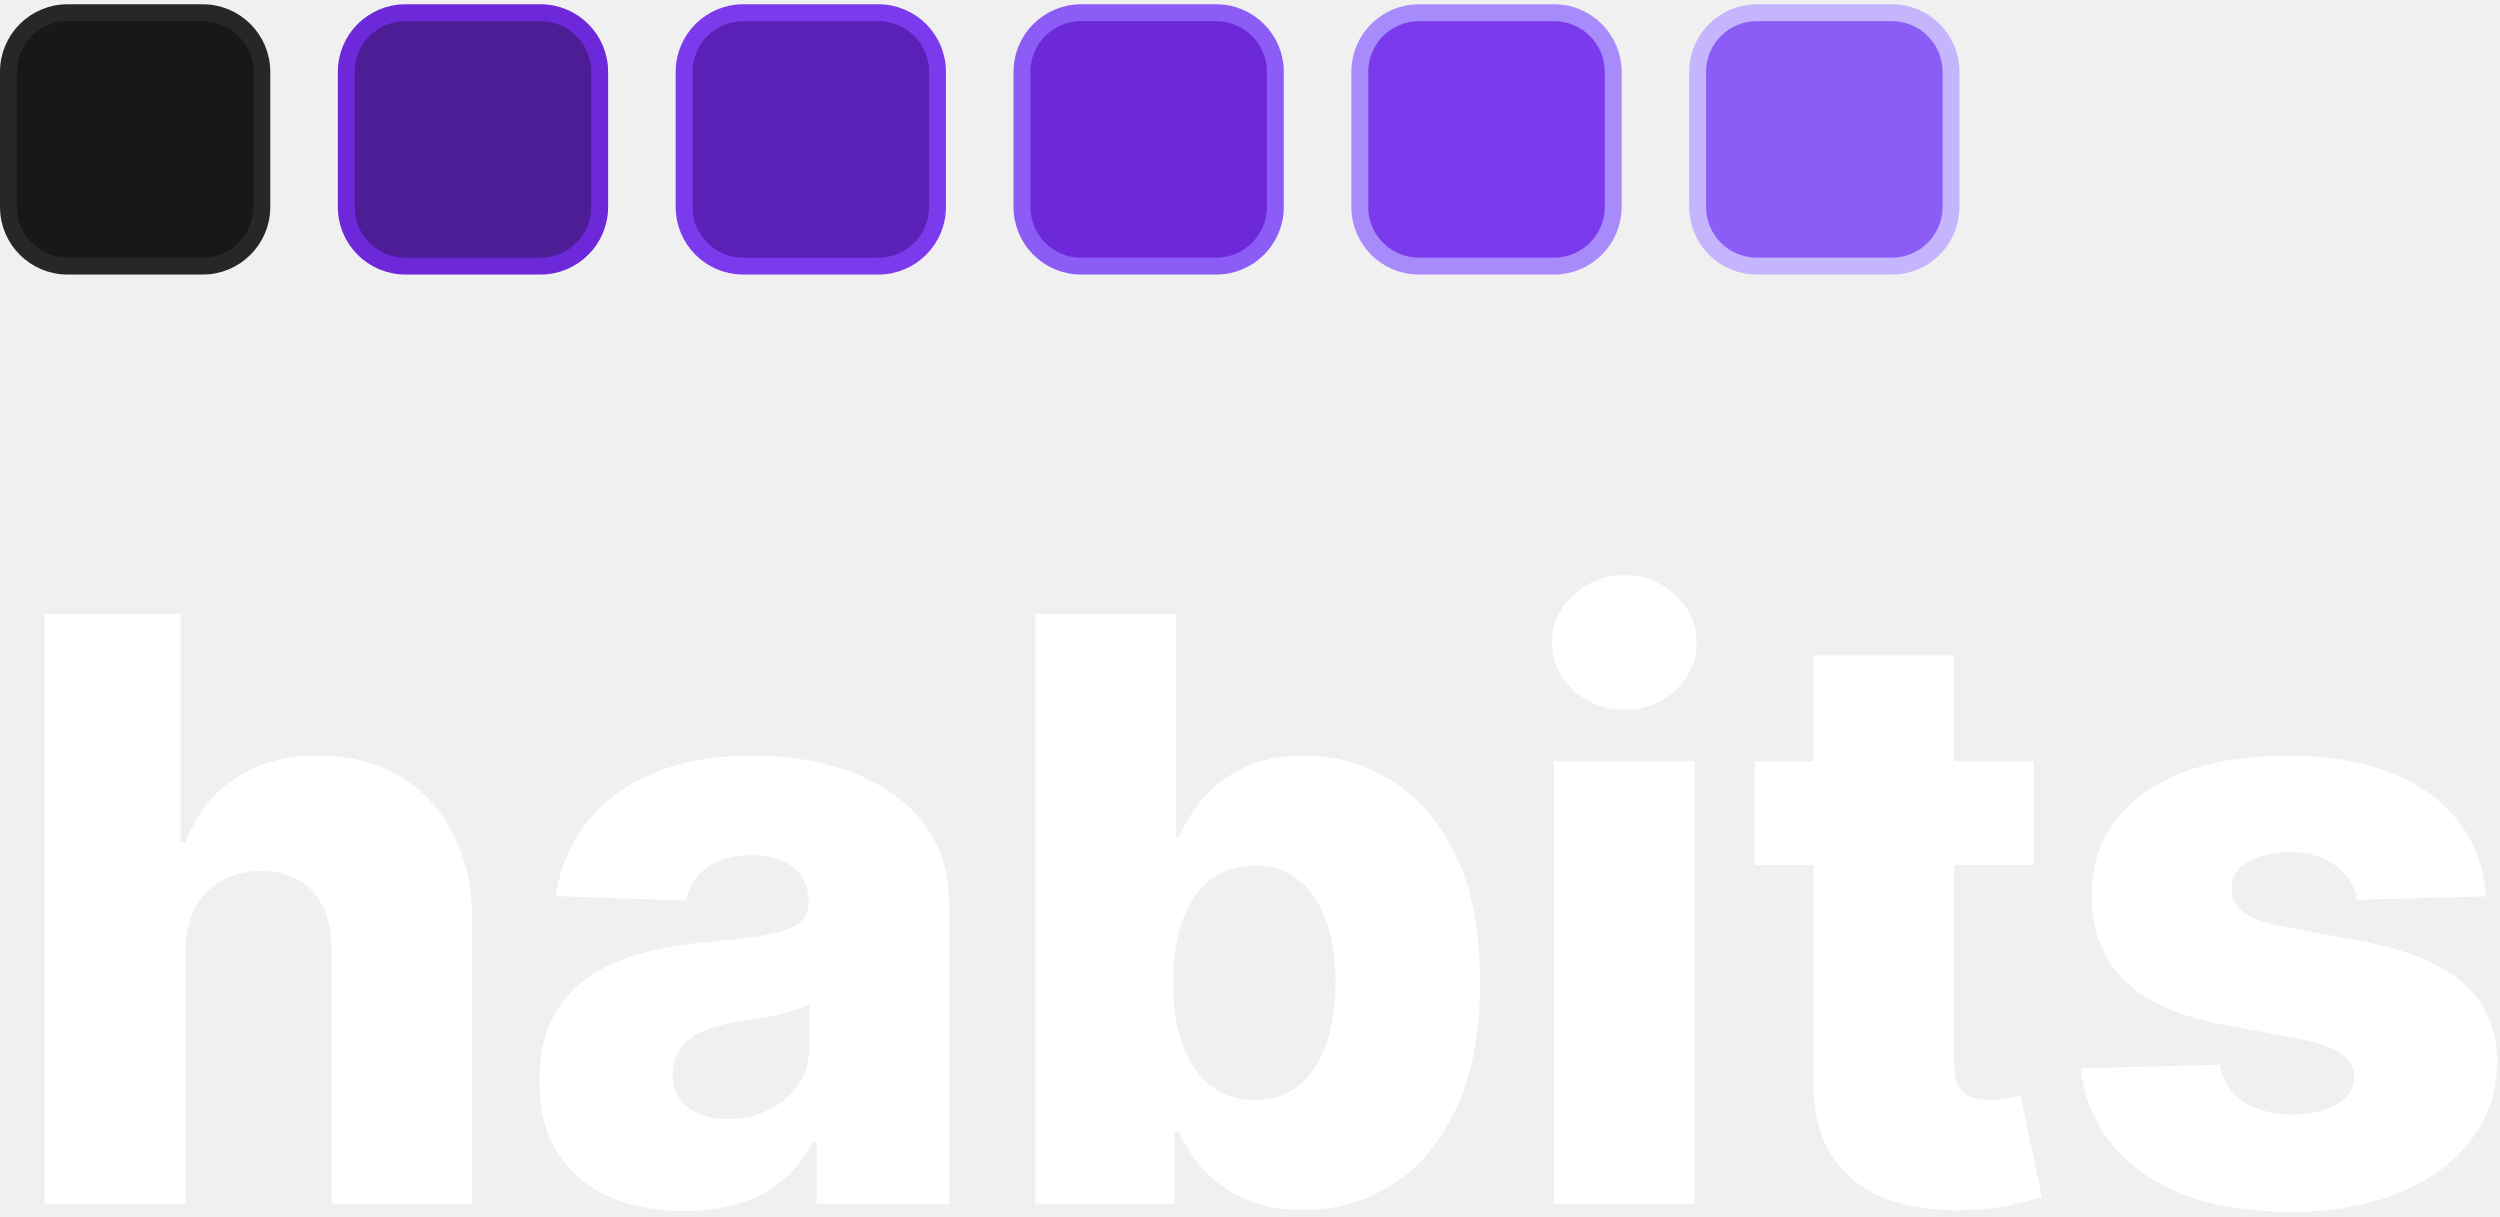
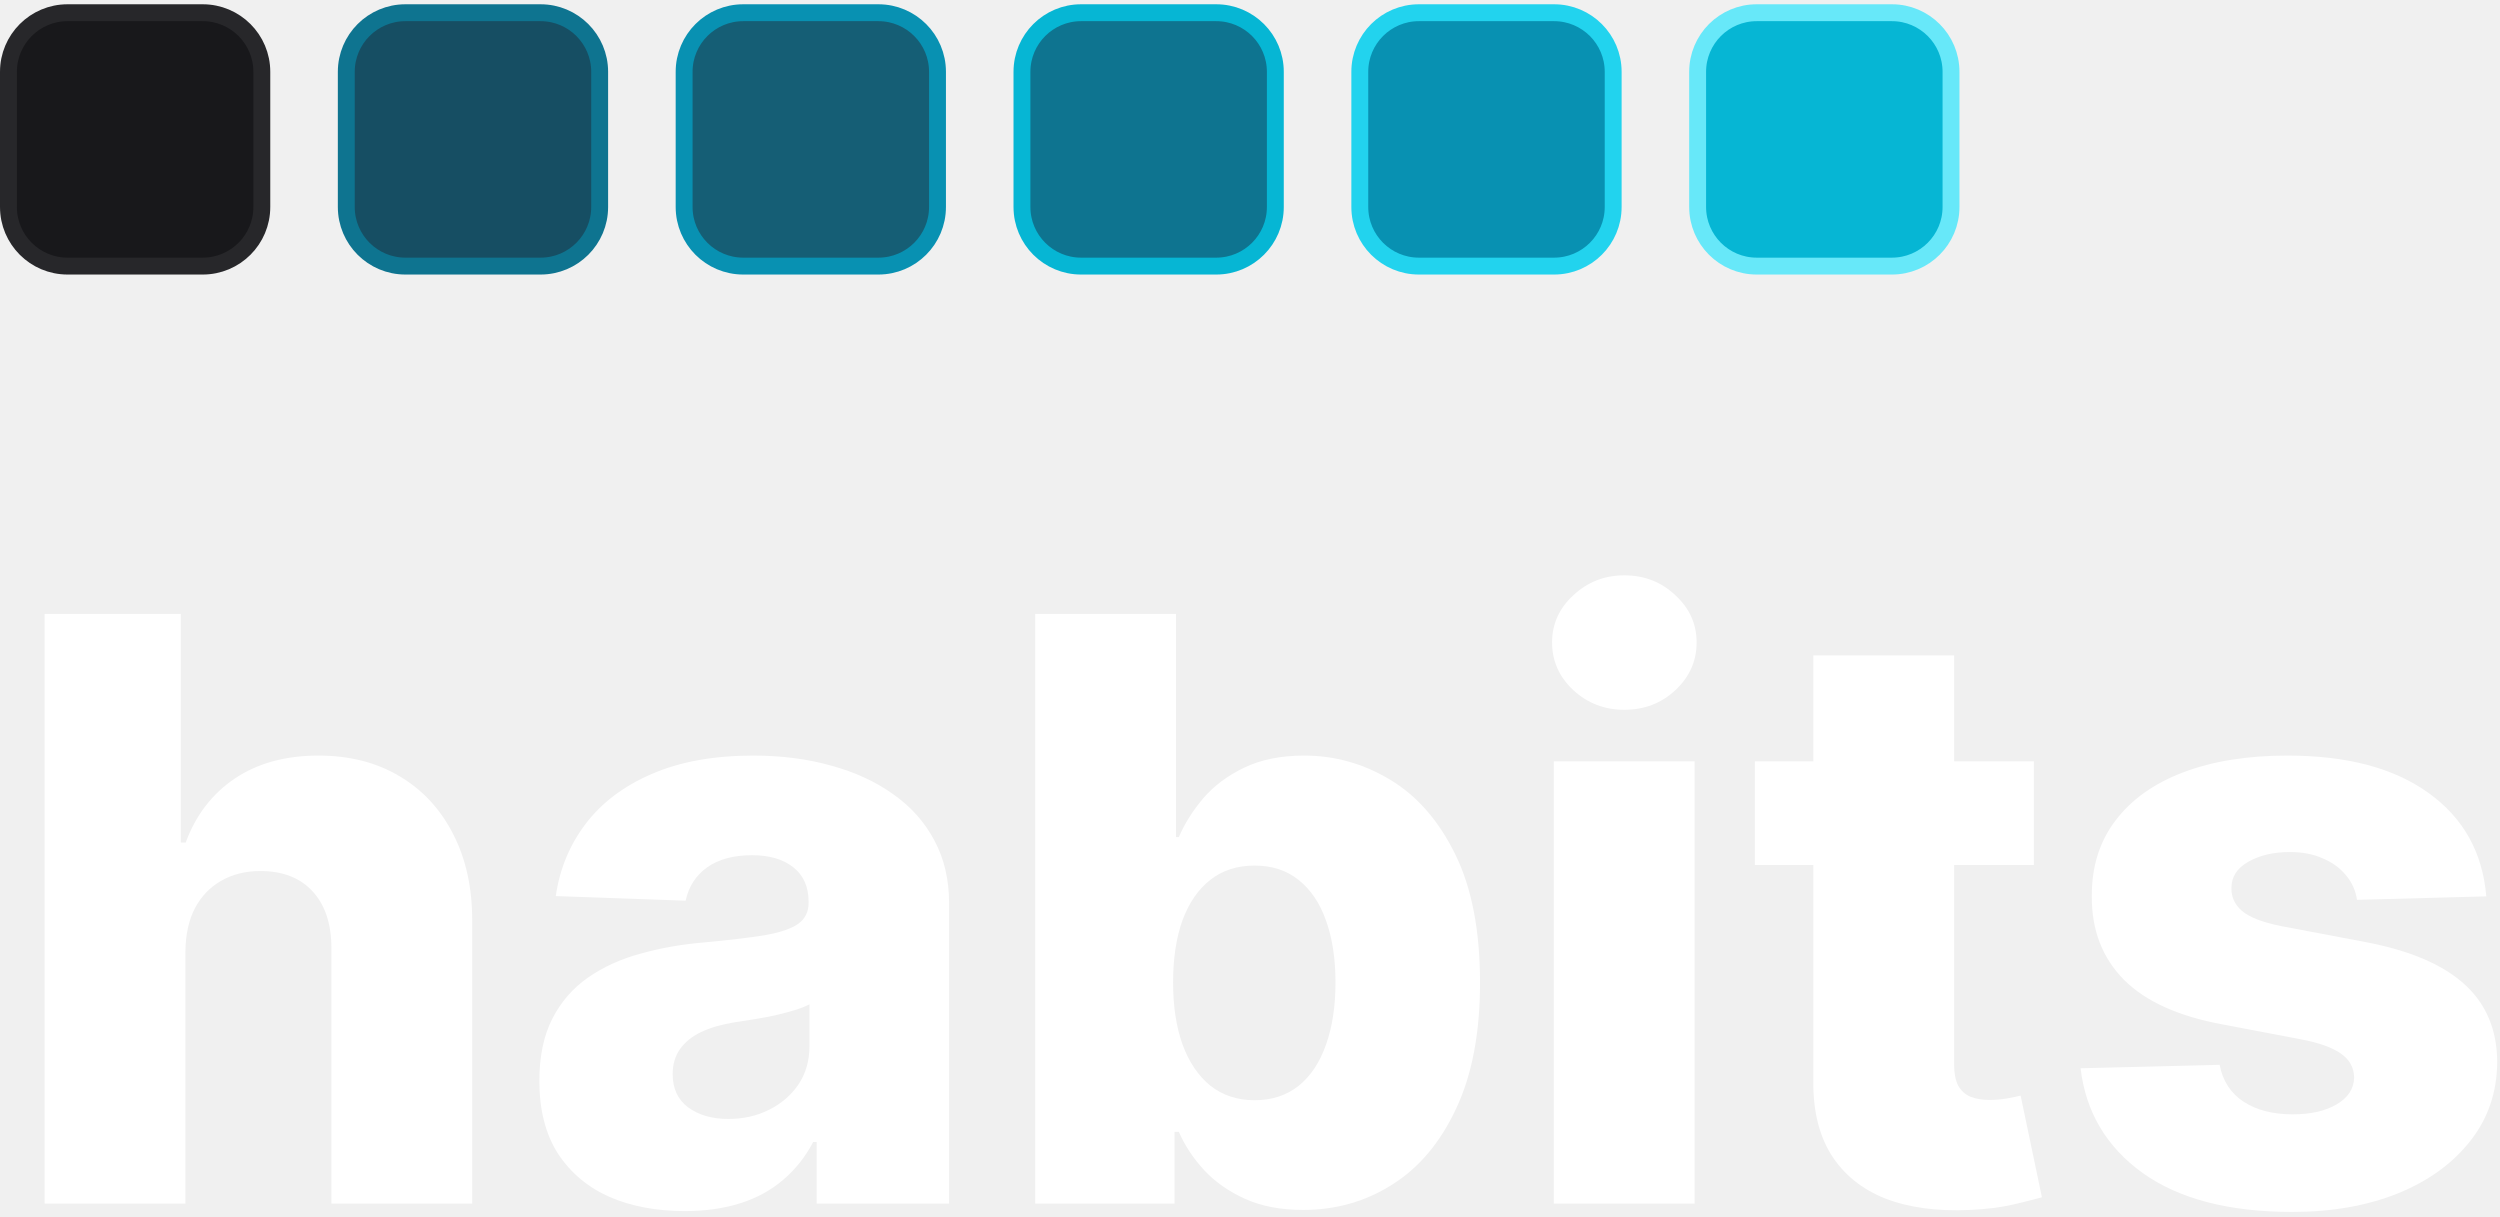
<svg xmlns="http://www.w3.org/2000/svg" width="148" height="72" viewBox="0 0 148 72" fill="none">
  <path d="M10.977 56.321V71.253H2.642V36.344H10.704V49.878H10.994C11.585 48.264 12.551 47.003 13.892 46.094C15.244 45.185 16.898 44.73 18.852 44.73C20.693 44.73 22.296 45.139 23.659 45.957C25.023 46.764 26.079 47.906 26.829 49.383C27.591 50.861 27.966 52.588 27.954 54.565V71.253H19.619V56.202C19.631 54.747 19.267 53.611 18.528 52.793C17.79 51.974 16.75 51.565 15.409 51.565C14.534 51.565 13.761 51.758 13.091 52.145C12.432 52.52 11.915 53.06 11.54 53.764C11.176 54.469 10.989 55.321 10.977 56.321Z" fill="white" />
  <path d="M40.538 71.696C38.868 71.696 37.385 71.418 36.09 70.861C34.805 70.293 33.788 69.44 33.038 68.304C32.3 67.156 31.93 65.719 31.93 63.992C31.93 62.537 32.186 61.31 32.697 60.31C33.209 59.31 33.913 58.497 34.811 57.872C35.709 57.247 36.743 56.776 37.913 56.457C39.084 56.128 40.334 55.906 41.663 55.793C43.152 55.656 44.351 55.514 45.26 55.367C46.169 55.207 46.828 54.986 47.237 54.702C47.658 54.406 47.868 53.992 47.868 53.457V53.372C47.868 52.497 47.567 51.821 46.965 51.344C46.362 50.867 45.55 50.628 44.527 50.628C43.425 50.628 42.538 50.867 41.868 51.344C41.197 51.821 40.771 52.48 40.59 53.321L32.902 53.048C33.129 51.457 33.715 50.037 34.658 48.787C35.612 47.526 36.919 46.537 38.578 45.821C40.249 45.094 42.254 44.73 44.595 44.73C46.266 44.73 47.805 44.929 49.215 45.327C50.624 45.713 51.851 46.281 52.896 47.031C53.942 47.77 54.749 48.679 55.317 49.758C55.896 50.838 56.186 52.071 56.186 53.457V71.253H48.345V67.605H48.141C47.675 68.492 47.078 69.242 46.351 69.855C45.635 70.469 44.788 70.929 43.811 71.236C42.845 71.543 41.754 71.696 40.538 71.696ZM43.112 66.242C44.01 66.242 44.817 66.06 45.533 65.696C46.26 65.332 46.84 64.832 47.271 64.196C47.703 63.548 47.919 62.798 47.919 61.946V59.457C47.68 59.582 47.391 59.696 47.05 59.798C46.72 59.901 46.356 59.997 45.959 60.088C45.561 60.179 45.152 60.258 44.731 60.327C44.311 60.395 43.908 60.457 43.521 60.514C42.737 60.639 42.067 60.832 41.51 61.094C40.965 61.355 40.544 61.696 40.249 62.117C39.965 62.526 39.822 63.014 39.822 63.582C39.822 64.446 40.129 65.105 40.743 65.56C41.368 66.014 42.158 66.242 43.112 66.242Z" fill="white" />
  <path d="M61.283 71.253V36.344H69.618V49.554H69.788C70.129 48.758 70.612 47.992 71.237 47.253C71.874 46.514 72.68 45.912 73.658 45.446C74.646 44.969 75.828 44.73 77.203 44.73C79.021 44.73 80.72 45.207 82.3 46.162C83.891 47.117 85.175 48.588 86.152 50.577C87.129 52.565 87.618 55.099 87.618 58.179C87.618 61.145 87.146 63.628 86.203 65.628C85.271 67.628 84.01 69.128 82.419 70.128C80.84 71.128 79.084 71.628 77.152 71.628C75.834 71.628 74.692 71.412 73.726 70.98C72.76 70.548 71.947 69.98 71.288 69.276C70.641 68.571 70.141 67.815 69.788 67.008H69.533V71.253H61.283ZM69.447 58.162C69.447 59.571 69.635 60.798 70.01 61.844C70.396 62.889 70.947 63.702 71.663 64.281C72.391 64.849 73.26 65.133 74.271 65.133C75.294 65.133 76.163 64.849 76.879 64.281C77.595 63.702 78.135 62.889 78.499 61.844C78.874 60.798 79.061 59.571 79.061 58.162C79.061 56.753 78.874 55.531 78.499 54.497C78.135 53.463 77.595 52.662 76.879 52.094C76.175 51.526 75.305 51.242 74.271 51.242C73.249 51.242 72.379 51.52 71.663 52.077C70.947 52.633 70.396 53.429 70.01 54.463C69.635 55.497 69.447 56.73 69.447 58.162Z" fill="white" />
  <path d="M91.986 71.253V45.071H100.321V71.253H91.986ZM96.162 42.02C94.992 42.02 93.986 41.633 93.145 40.861C92.304 40.077 91.883 39.133 91.883 38.031C91.883 36.94 92.304 36.008 93.145 35.236C93.986 34.452 94.992 34.06 96.162 34.06C97.344 34.06 98.349 34.452 99.179 35.236C100.02 36.008 100.44 36.94 100.44 38.031C100.44 39.133 100.02 40.077 99.179 40.861C98.349 41.633 97.344 42.02 96.162 42.02Z" fill="white" />
  <path d="M120.405 45.071V51.207H103.888V45.071H120.405ZM107.348 38.798H115.683V63.02C115.683 63.531 115.763 63.946 115.922 64.264C116.092 64.571 116.337 64.793 116.655 64.929C116.973 65.054 117.354 65.117 117.797 65.117C118.115 65.117 118.45 65.088 118.803 65.031C119.166 64.963 119.439 64.906 119.621 64.861L120.882 70.878C120.484 70.992 119.922 71.133 119.195 71.304C118.479 71.474 117.621 71.582 116.621 71.628C114.666 71.719 112.99 71.492 111.592 70.946C110.206 70.389 109.143 69.526 108.405 68.355C107.678 67.185 107.325 65.713 107.348 63.94V38.798Z" fill="white" />
  <path d="M147.188 53.065L139.534 53.27C139.455 52.724 139.239 52.242 138.886 51.821C138.534 51.389 138.074 51.054 137.506 50.815C136.949 50.565 136.301 50.44 135.562 50.44C134.597 50.44 133.773 50.633 133.091 51.02C132.42 51.406 132.091 51.929 132.102 52.588C132.091 53.099 132.295 53.543 132.716 53.918C133.148 54.293 133.915 54.594 135.017 54.821L140.062 55.776C142.676 56.276 144.619 57.105 145.892 58.264C147.176 59.423 147.824 60.957 147.835 62.867C147.824 64.662 147.29 66.224 146.233 67.554C145.188 68.883 143.756 69.918 141.938 70.656C140.119 71.383 138.04 71.747 135.699 71.747C131.96 71.747 129.011 70.98 126.852 69.446C124.705 67.901 123.477 65.832 123.17 63.242L131.403 63.037C131.585 63.992 132.057 64.719 132.818 65.219C133.58 65.719 134.551 65.969 135.733 65.969C136.801 65.969 137.67 65.77 138.341 65.372C139.011 64.974 139.352 64.446 139.364 63.787C139.352 63.196 139.091 62.724 138.58 62.372C138.068 62.008 137.267 61.724 136.176 61.52L131.608 60.651C128.983 60.173 127.028 59.293 125.744 58.008C124.46 56.713 123.824 55.065 123.835 53.065C123.824 51.315 124.29 49.821 125.233 48.582C126.176 47.332 127.517 46.378 129.256 45.719C130.994 45.06 133.045 44.73 135.409 44.73C138.955 44.73 141.75 45.474 143.795 46.963C145.841 48.44 146.972 50.474 147.188 53.065Z" fill="white" />
  <rect x="0.5" y="0.753" width="15" height="15" rx="3.5" fill="#18181B" stroke="#27272A" />
-   <rect x="20.5" y="0.753" width="15" height="15" rx="3.5" fill="#4C1D95" stroke="#6D28D9" />
-   <rect x="40.5" y="0.753" width="15" height="15" rx="3.5" fill="#5B21B6" stroke="#7C3AED" />
-   <rect x="60.5" y="0.753" width="15" height="15" rx="3.5" fill="#6D28D9" stroke="#8B5CF6" />
-   <rect x="80.5" y="0.753" width="15" height="15" rx="3.5" fill="#7C3AED" stroke="#A78BFA" />
-   <rect x="100.5" y="0.753" width="15" height="15" rx="3.5" fill="#8B5CF6" stroke="#C4B5FD" />
+   <rect x="20.5" y="0.753" width="15" height="15" rx="3.5" fill="#164E63" stroke="#0E7490" />
+   <rect x="40.5" y="0.753" width="15" height="15" rx="3.5" fill="#155E75" stroke="#0891B2" />
+   <rect x="60.5" y="0.753" width="15" height="15" rx="3.5" fill="#0E7490" stroke="#06B6D4" />
+   <rect x="80.5" y="0.753" width="15" height="15" rx="3.5" fill="#0891B2" stroke="#22D3EE" />
+   <rect x="100.5" y="0.753" width="15" height="15" rx="3.5" fill="#06B6D4" stroke="#67E8F9" />
</svg>
